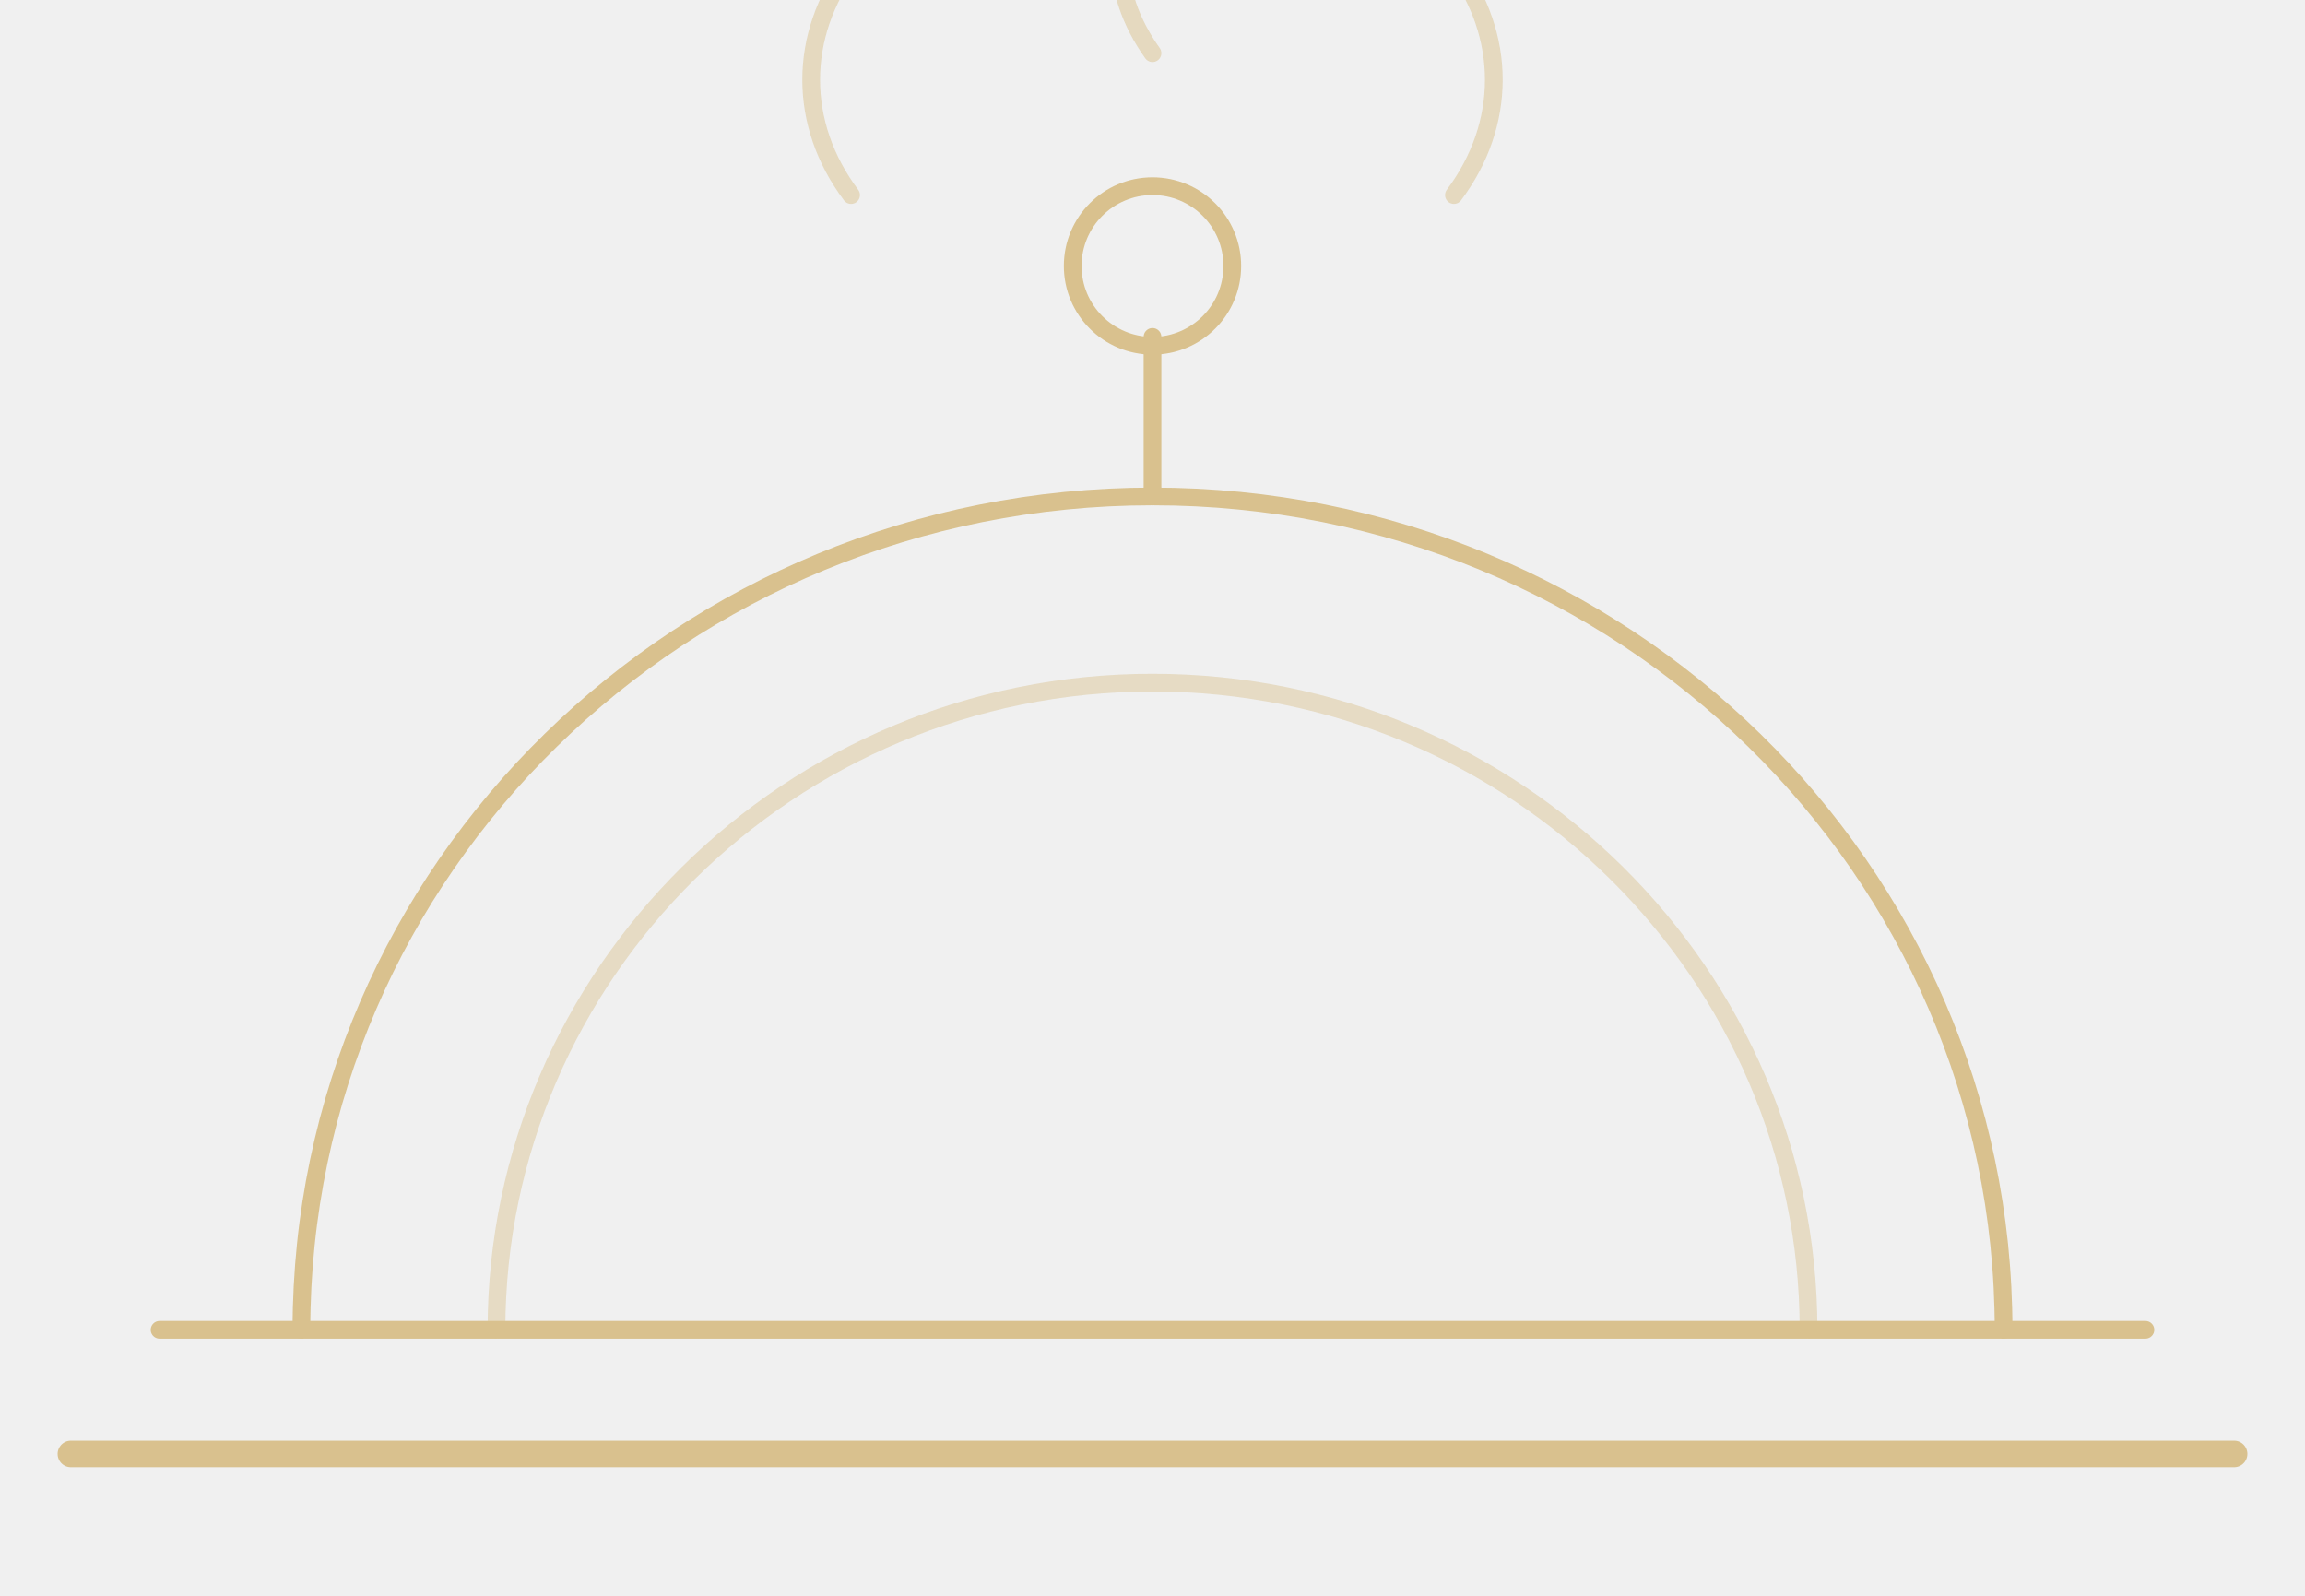
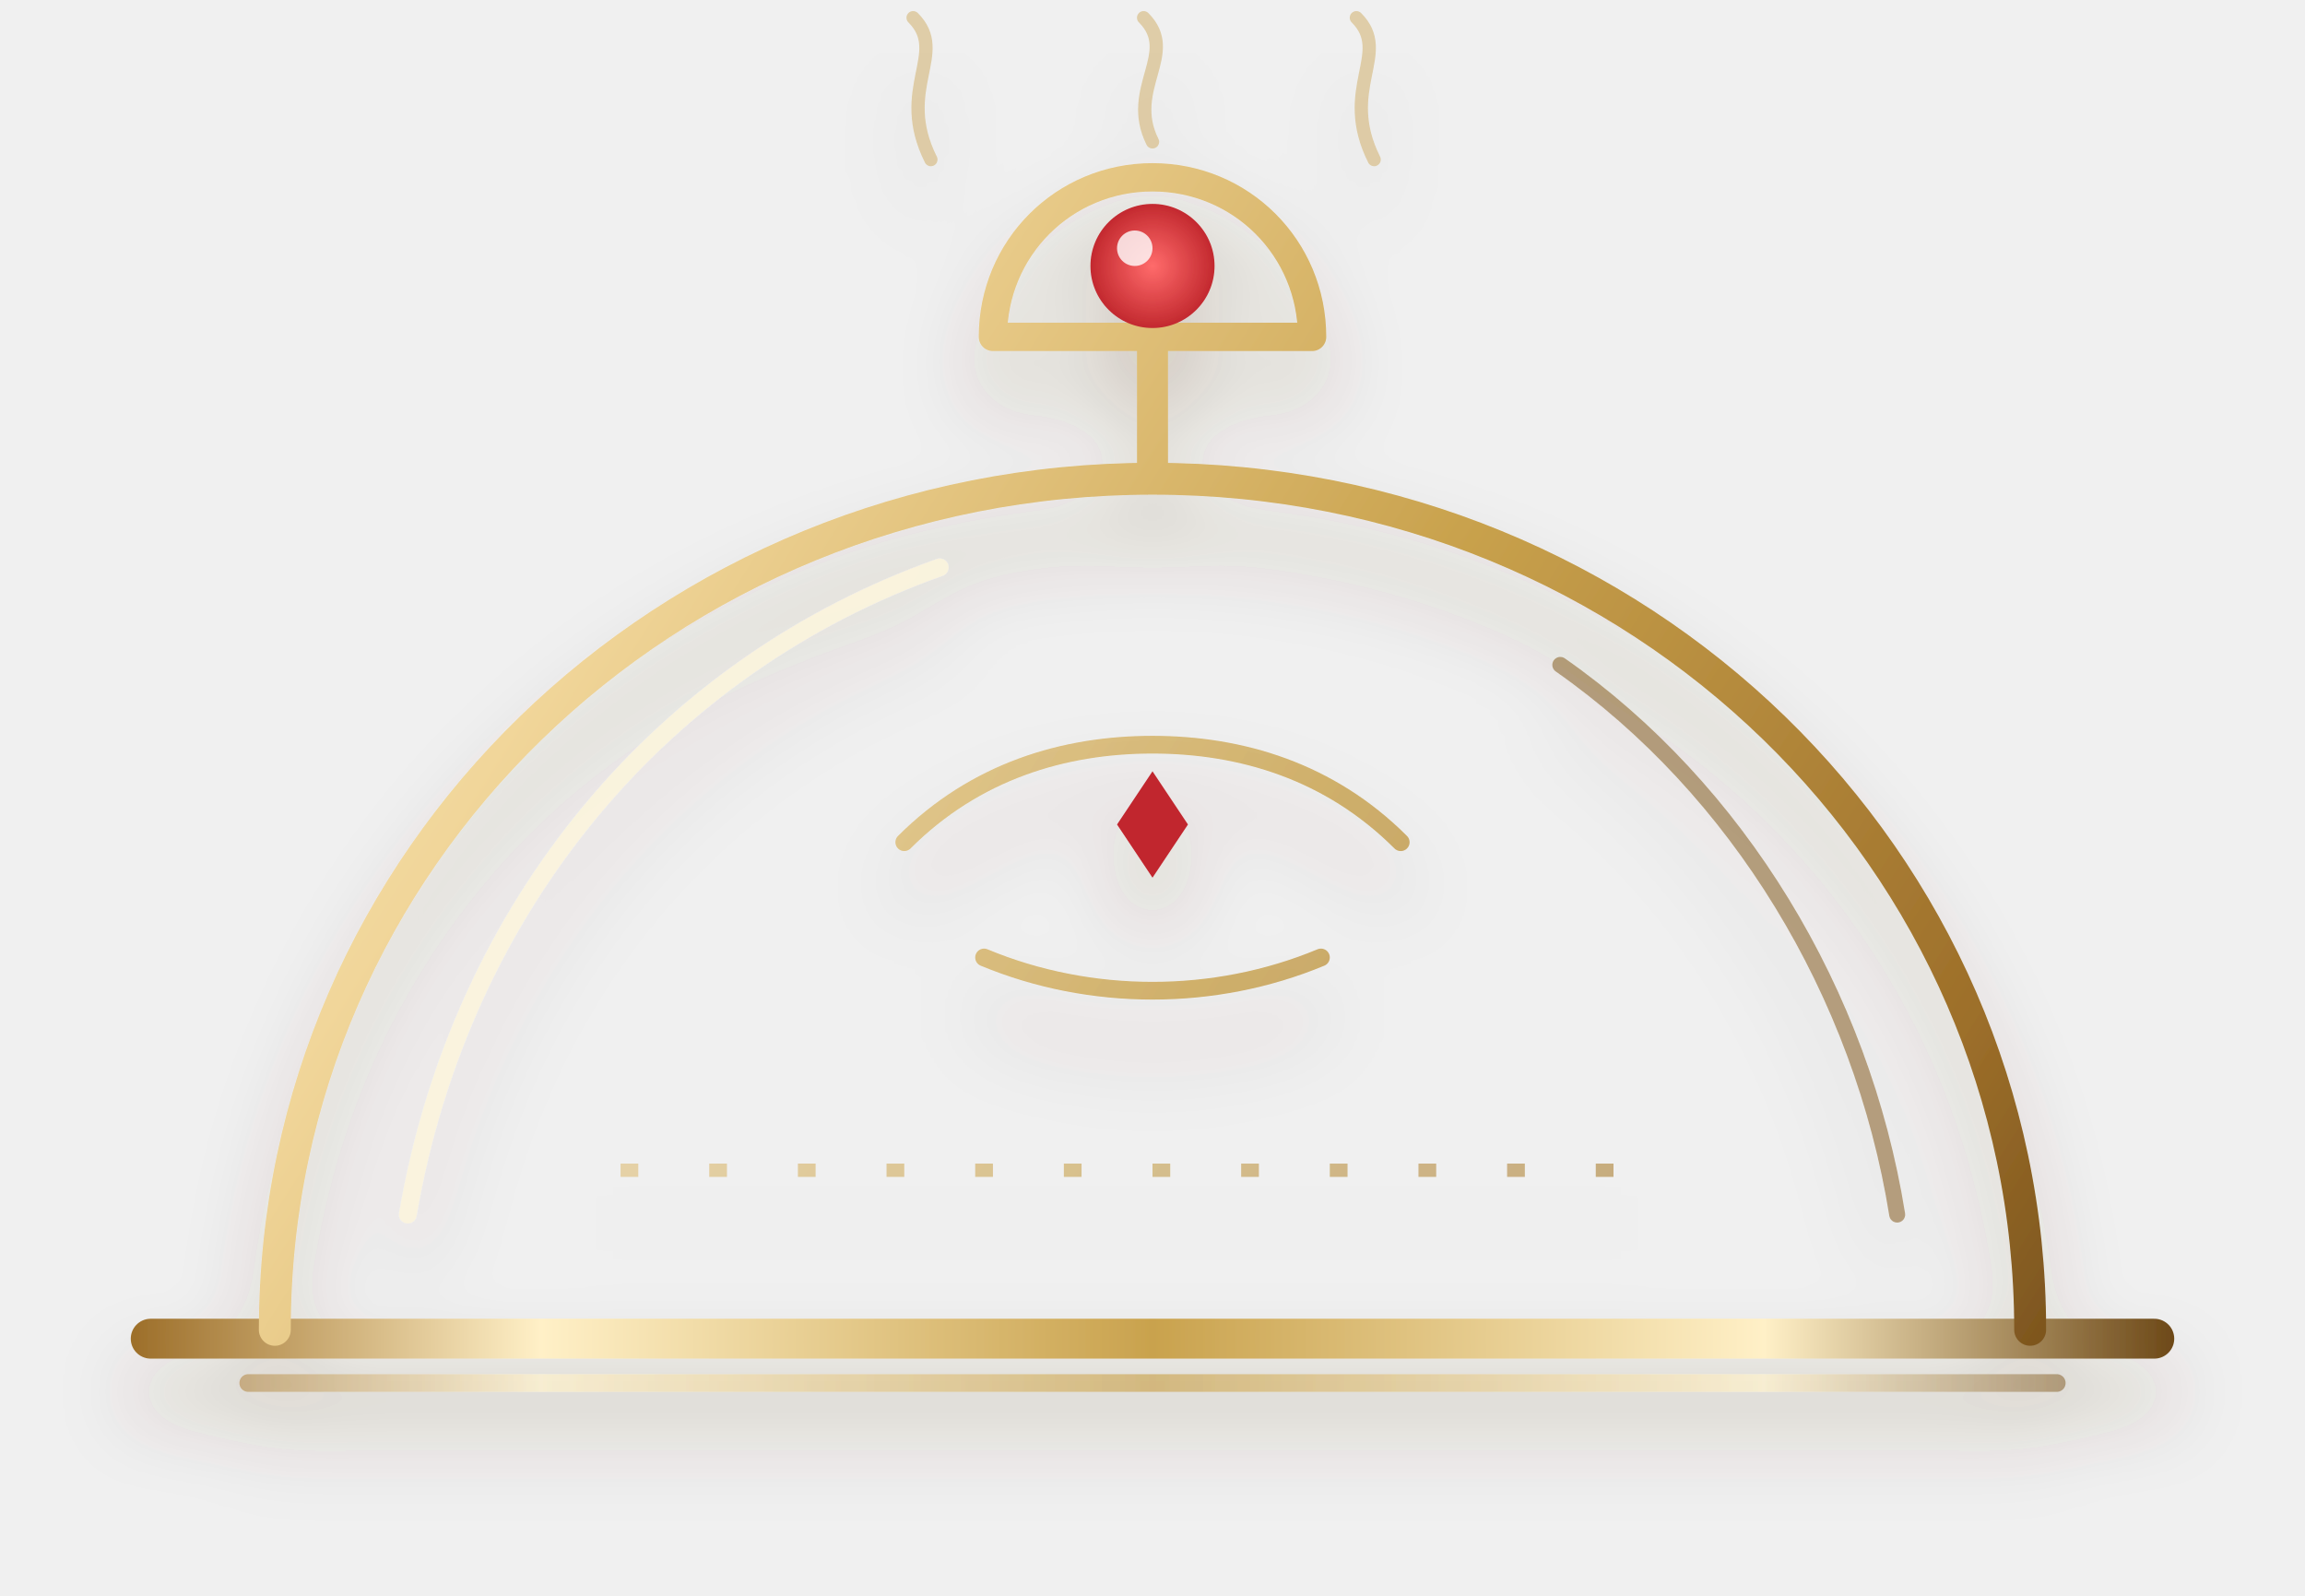
- <svg xmlns="http://www.w3.org/2000/svg" viewBox="0 0 260 180" fill="none" stroke="#c9a24d" stroke-width="2" stroke-linecap="round" opacity=".6">
-   <path d="M18 150h224" />
-   <path d="M34 150c0-52 43-94 96-94s96 42 96 94" />
-   <path d="M130 56V38" />
-   <circle cx="130" cy="30" r="9" />
-   <path d="M56 150c0-40 33-73 74-73s74 33 74 73" opacity=".45" />
-   <path d="M8 164h244" stroke-width="3" />
-   <path d="M96 22c-6-8-6-18 0-26M130 6c-5-7-5-15 0-22M164 22c6-8 6-18 0-26" opacity=".5" />
+ <svg xmlns="http://www.w3.org/2000/svg" viewBox="0 0 260 180" fill="none">
+   <defs>
+     <linearGradient id="kb-decor-cloche-gold" x1="20" y1="20" x2="240" y2="160" gradientUnits="userSpaceOnUse">
+       <stop offset="0%" stop-color="#FFF0C7" />
+       <stop offset="25%" stop-color="#F1D69A" />
+       <stop offset="55%" stop-color="#C9A24D" />
+       <stop offset="85%" stop-color="#9D6F2A" />
+       <stop offset="100%" stop-color="#6E4A19" />
+     </linearGradient>
+     <linearGradient id="kb-decor-cloche-rim" x1="15" y1="151" x2="245" y2="151" gradientUnits="userSpaceOnUse">
+       <stop offset="0%" stop-color="#9D6F2A" />
+       <stop offset="20%" stop-color="#FFF0C7" />
+       <stop offset="50%" stop-color="#C9A24D" />
+       <stop offset="80%" stop-color="#FFF0C7" />
+       <stop offset="100%" stop-color="#6E4A19" />
+     </linearGradient>
+     <radialGradient id="kb-decor-cloche-ruby" cx="0" cy="0" r="1" gradientTransform="translate(130 30) scale(12 12)" gradientUnits="userSpaceOnUse">
+       <stop offset="0%" stop-color="#FF6B6B" />
+       <stop offset="60%" stop-color="#C1272D" />
+       <stop offset="100%" stop-color="#610A0E" />
+     </radialGradient>
+     <filter id="kb-decor-cloche-glow" x="-10%" y="-20%" width="120%" height="150%">
+       <feDropShadow dx="0" dy="6" stdDeviation="4.5" flood-color="#5B3A13" flood-opacity="0.2" />
+     </filter>
+   </defs>
+   <g filter="url(#kb-decor-cloche-glow)">
+     <path d="M17 151h226" stroke="url(#kb-decor-cloche-rim)" stroke-width="4.5" stroke-linecap="round" />
+     <path d="M28 156h204" stroke="url(#kb-decor-cloche-rim)" stroke-width="2" stroke-linecap="round" opacity="0.65" />
+     <path d="M31 150c0-53 44-96 99-96s99 43 99 96" stroke="url(#kb-decor-cloche-gold)" stroke-width="3.6" stroke-linecap="round" stroke-linejoin="round" />
+     <path d="M46 137c6-35 29-62 60-73" stroke="#FFF5DA" stroke-width="2" stroke-linecap="round" opacity="0.75" />
+     <path d="M214 137c-4-25-18-48-38-62" stroke="#855B1F" stroke-width="1.8" stroke-linecap="round" opacity="0.55" />
+     <path d="M70 132h120" stroke="url(#kb-decor-cloche-gold)" stroke-width="1.5" stroke-dasharray="2 8" opacity="0.6" />
+     <path d="M102 95c8-8 18-11 28-11s20 3 28 11M111 108c12 5 26 5 38 0" stroke="url(#kb-decor-cloche-gold)" stroke-width="2" stroke-linecap="round" opacity="0.8" />
+     <path d="M130 54V38" stroke="url(#kb-decor-cloche-gold)" stroke-width="3.5" stroke-linecap="round" />
+     <path d="M112 38c0-10 8-18 18-18s18 8 18 18h-36Z" fill="none" stroke="url(#kb-decor-cloche-gold)" stroke-width="3.2" stroke-linejoin="round" />
+     <circle cx="130" cy="30" r="7" fill="url(#kb-decor-cloche-ruby)" />
+     <circle cx="128" cy="28" r="2" fill="#FFFFFF" opacity="0.8" />
+     <path d="m126 93 4-6 4 6-4 6-4-6Z" fill="#C1272D" />
+     <path d="M105 18c-4-8 2-12-2-16M130 16c-3-6 3-10-1-14M155 18c-4-8 2-12-2-16" stroke="#C9A24D" stroke-width="1.5" stroke-linecap="round" opacity="0.45" />
+   </g>
</svg>
